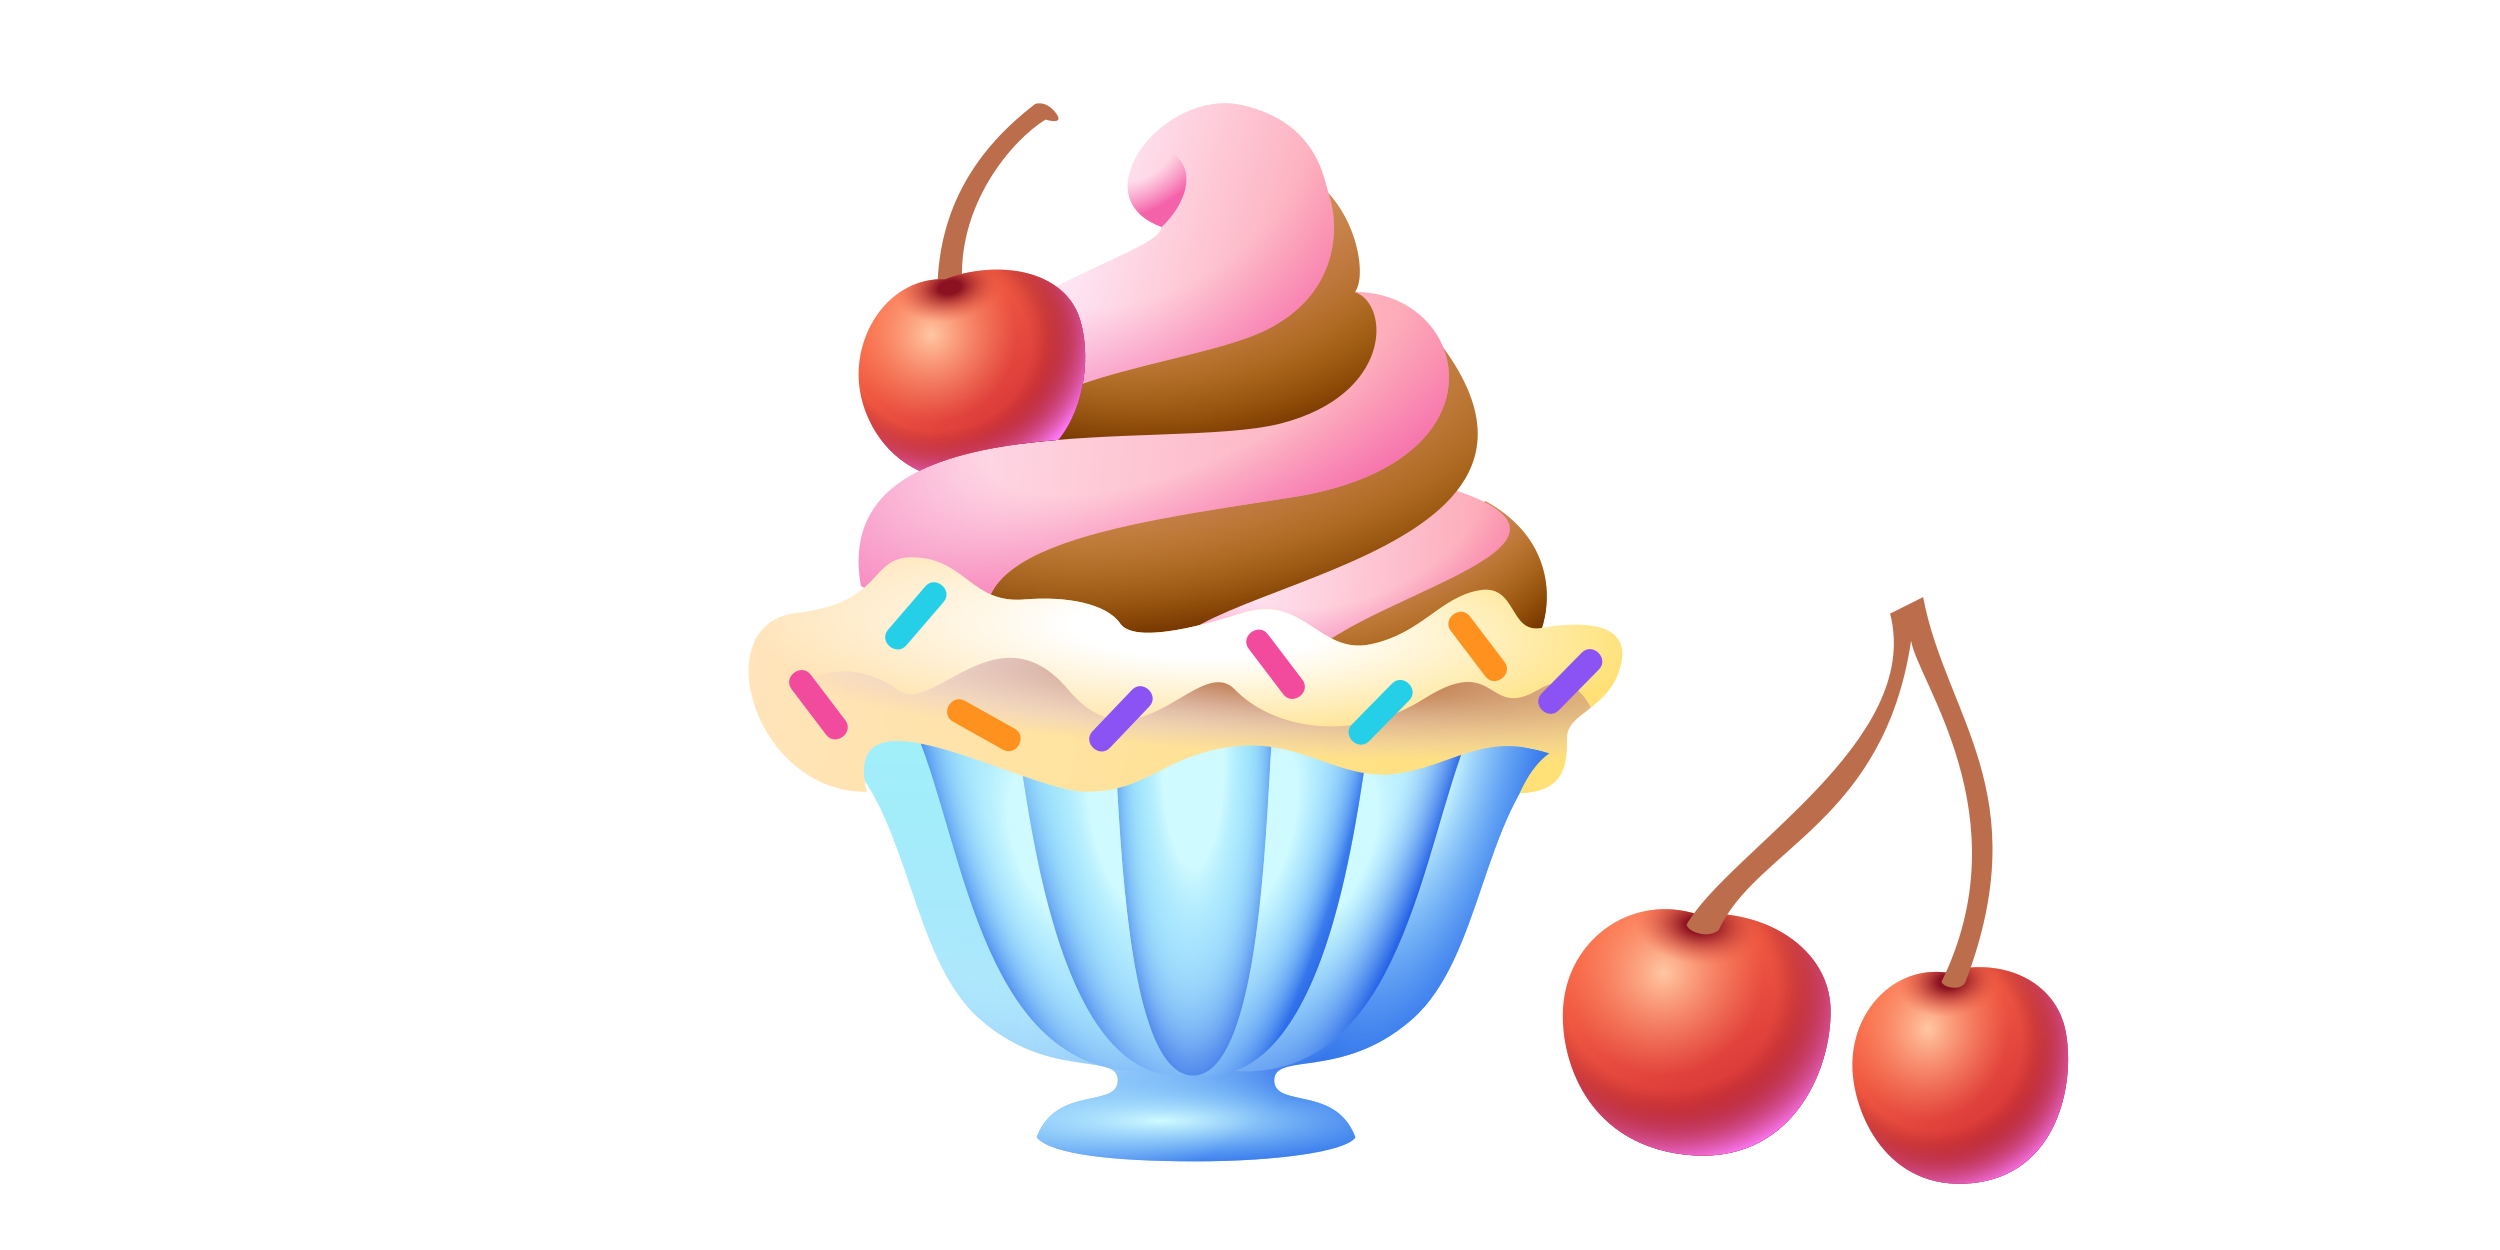
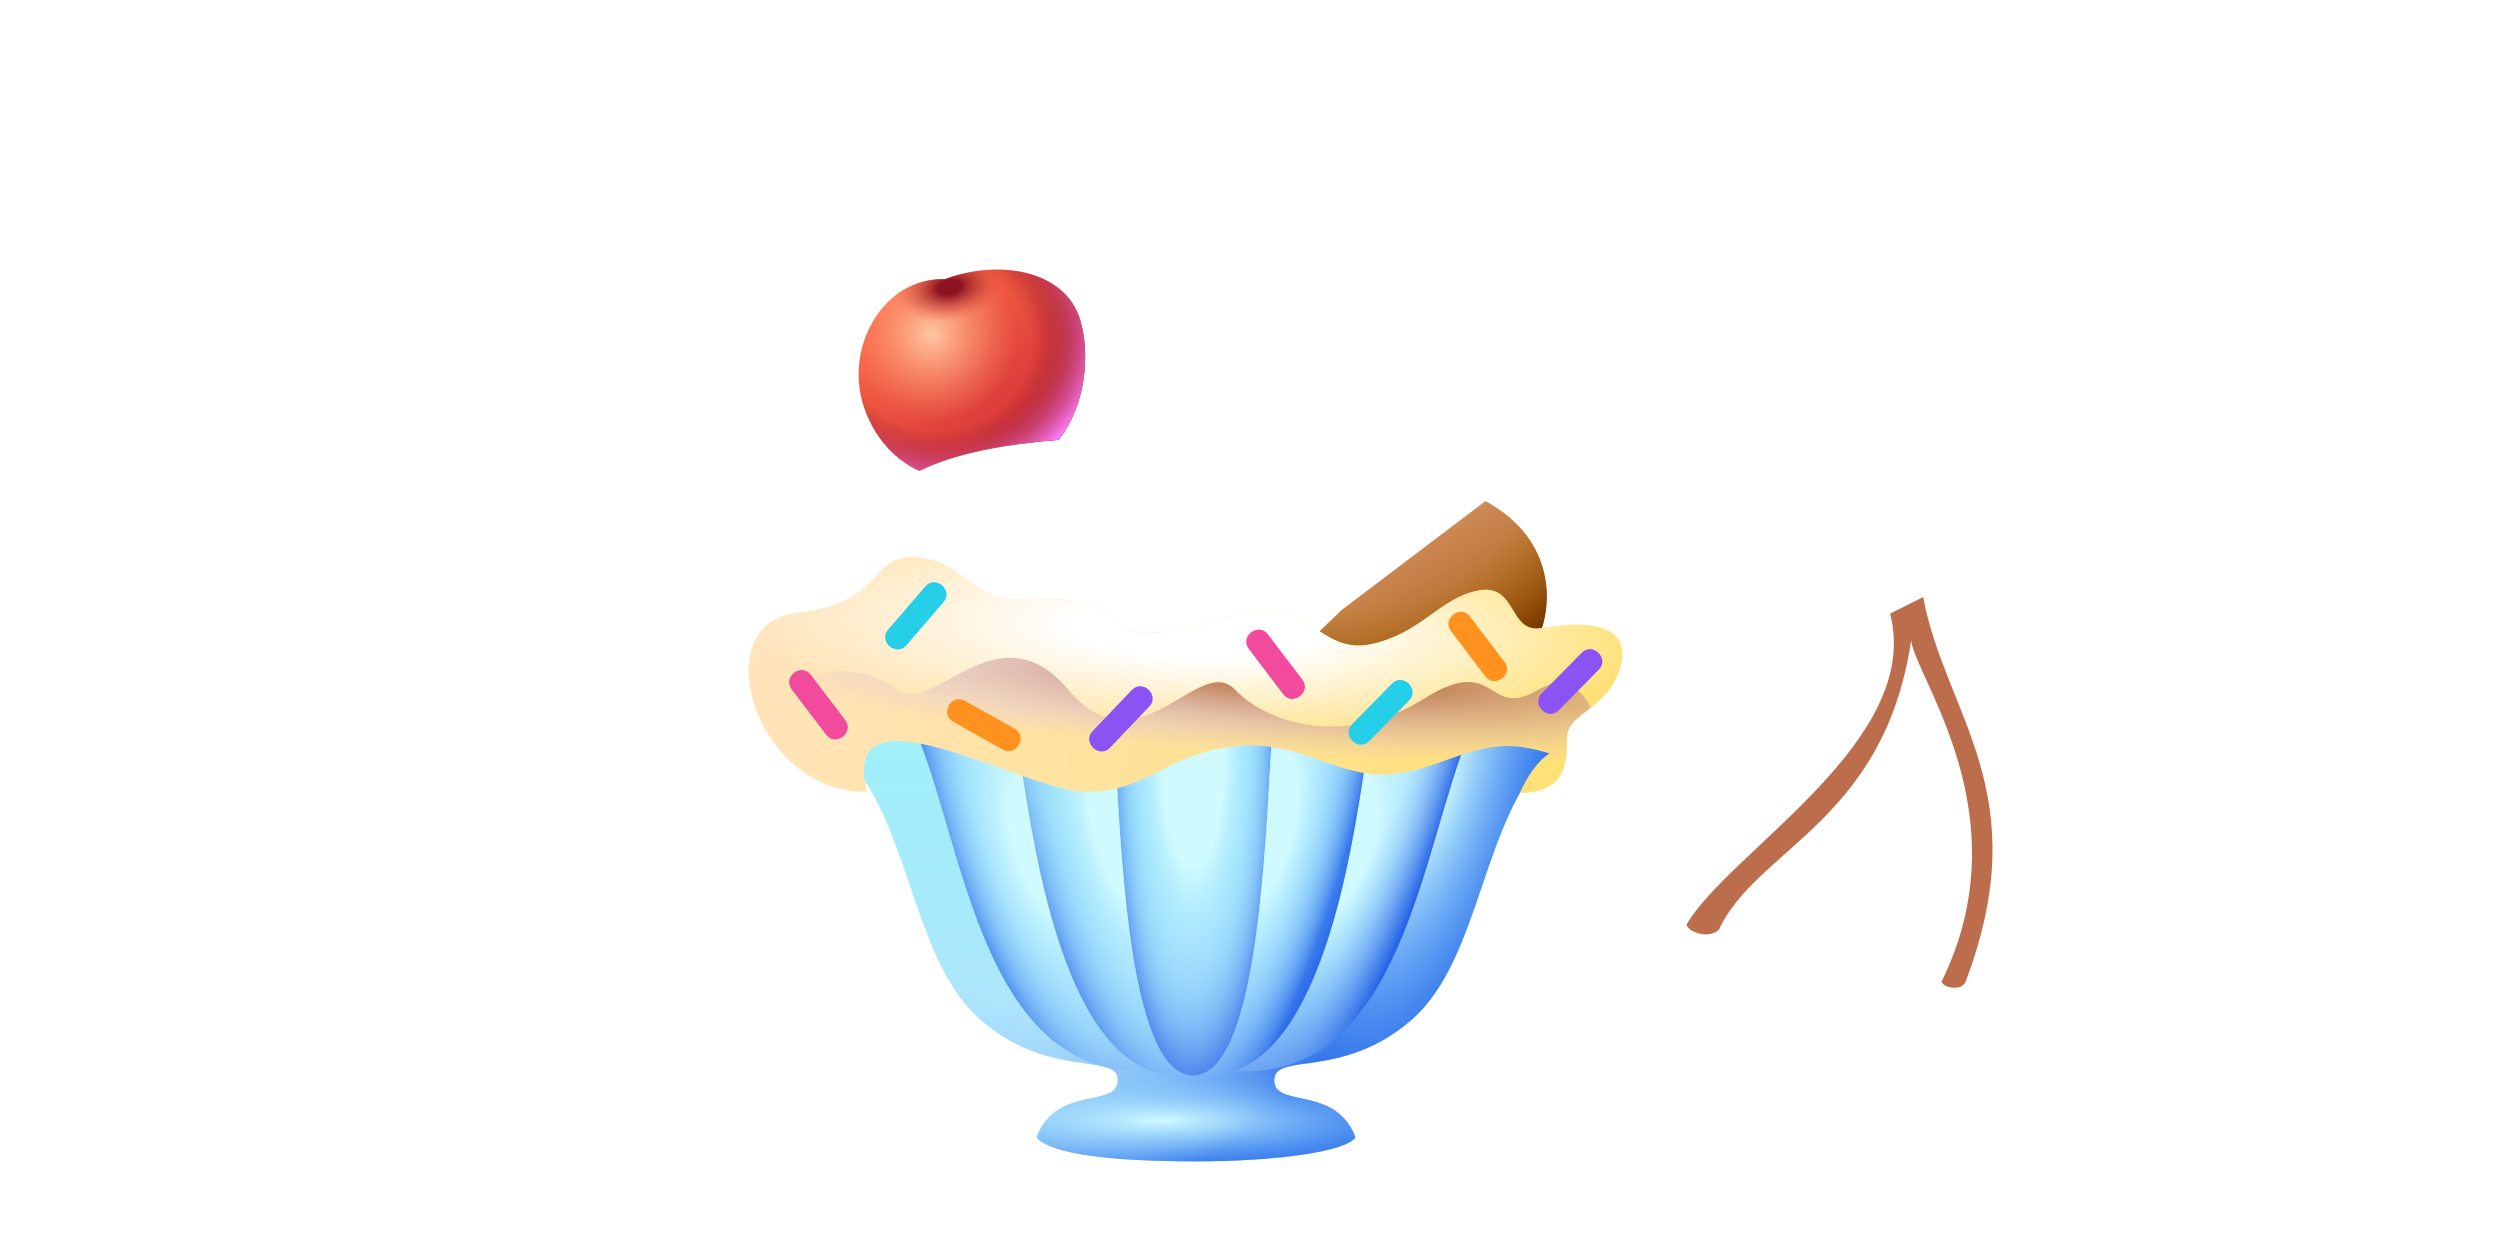
<svg xmlns="http://www.w3.org/2000/svg" viewBox="0 0 240 120" fill="none">
  <path d="M104.776 105.432C102.933 105.825 100.58 106.327 99.519 109.182C100.889 110.841 107.002 111.49 114.817 111.49C122.632 111.49 129.303 110.517 130.115 109.182C129.055 106.327 126.702 105.825 124.858 105.432C123.442 105.13 122.327 104.892 122.327 103.702C122.327 102.532 123.535 102.361 125.436 102.091C127.99 101.729 131.795 101.19 135.601 97.816C138.942 94.854 140.607 89.95 142.279 85.03C143.929 80.17 145.585 75.295 148.865 72.259C127.678 67.707 101.394 66.346 80.769 72.259C84.049 75.295 85.705 80.17 87.356 85.03C89.027 89.95 90.693 94.854 94.033 97.816C97.84 101.19 101.644 101.729 104.198 102.091C106.099 102.361 107.308 102.532 107.308 103.702C107.308 104.892 106.192 105.13 104.776 105.432Z" fill="url(#paint0_linear_7429_248)" />
  <path d="M104.776 105.432C102.933 105.825 100.58 106.327 99.519 109.182C100.889 110.841 107.002 111.49 114.817 111.49C122.632 111.49 129.303 110.517 130.115 109.182C129.055 106.327 126.702 105.825 124.858 105.432C123.442 105.13 122.327 104.892 122.327 103.702C122.327 102.532 123.535 102.361 125.436 102.091C127.99 101.729 131.795 101.19 135.601 97.816C138.942 94.854 140.607 89.95 142.279 85.03C143.929 80.17 145.585 75.295 148.865 72.259C127.678 67.707 101.394 66.346 80.769 72.259C84.049 75.295 85.705 80.17 87.356 85.03C89.027 89.95 90.693 94.854 94.033 97.816C97.84 101.19 101.644 101.729 104.198 102.091C106.099 102.361 107.308 102.532 107.308 103.702C107.308 104.892 106.192 105.13 104.776 105.432Z" fill="url(#paint1_radial_7429_248)" />
  <path d="M104.776 105.432C102.933 105.825 100.58 106.327 99.519 109.182C100.889 110.841 107.002 111.49 114.817 111.49C122.632 111.49 129.303 110.517 130.115 109.182C129.055 106.327 126.702 105.825 124.858 105.432C123.442 105.13 122.327 104.892 122.327 103.702C122.327 102.532 123.535 102.361 125.436 102.091C127.99 101.729 131.795 101.19 135.601 97.816C138.942 94.854 140.607 89.95 142.279 85.03C143.929 80.17 145.585 75.295 148.865 72.259C127.678 67.707 101.394 66.346 80.769 72.259C84.049 75.295 85.705 80.17 87.356 85.03C89.027 89.95 90.693 94.854 94.033 97.816C97.84 101.19 101.644 101.729 104.198 102.091C106.099 102.361 107.308 102.532 107.308 103.702C107.308 104.892 106.192 105.13 104.776 105.432Z" fill="url(#paint2_radial_7429_248)" />
  <path d="M104.776 105.432C102.933 105.825 100.58 106.327 99.519 109.182C100.889 110.841 107.002 111.49 114.817 111.49C122.632 111.49 129.303 110.517 130.115 109.182C129.055 106.327 126.702 105.825 124.858 105.432C123.442 105.13 122.327 104.892 122.327 103.702C122.327 102.532 123.535 102.361 125.436 102.091C127.99 101.729 131.795 101.19 135.601 97.816C138.942 94.854 140.607 89.95 142.279 85.03C143.929 80.17 145.585 75.295 148.865 72.259C127.678 67.707 101.394 66.346 80.769 72.259C84.049 75.295 85.705 80.17 87.356 85.03C89.027 89.95 90.693 94.854 94.033 97.816C97.84 101.19 101.644 101.729 104.198 102.091C106.099 102.361 107.308 102.532 107.308 103.702C107.308 104.892 106.192 105.13 104.776 105.432Z" fill="url(#paint3_radial_7429_248)" />
  <path d="M147.692 61.154C148.99 58.317 149.531 51.909 142.608 48.101L128.798 58.558L120 67.067L147.692 61.154Z" fill="url(#paint4_linear_7429_248)" />
  <path d="M147.692 61.154C148.99 58.317 149.531 51.909 142.608 48.101L128.798 58.558L120 67.067L147.692 61.154Z" fill="url(#paint5_radial_7429_248)" />
-   <path d="M139.579 47.019C127.644 59.423 113.077 53.942 111.923 64.904L124.327 66.346C122.163 58.558 158.221 53.221 139.579 47.019Z" fill="url(#paint6_linear_7429_248)" />
-   <path d="M139.579 47.019C127.644 59.423 113.077 53.942 111.923 64.904L124.327 66.346C122.163 58.558 158.221 53.221 139.579 47.019Z" fill="url(#paint7_radial_7429_248)" />
-   <path d="M112.212 63.894C109.759 55.817 158.077 54.375 136.118 30.433L131.25 42.404L107.019 49.615L89.567 56.394L105.144 66.635L112.212 63.894Z" fill="url(#paint8_linear_7429_248)" />
-   <path d="M112.212 63.894C109.759 55.817 158.077 54.375 136.118 30.433L131.25 42.404L107.019 49.615L89.567 56.394L105.144 66.635L112.212 63.894Z" fill="url(#paint9_radial_7429_248)" />
-   <path d="M124.76 16.442C127.644 32.885 101.683 30.505 95.337 42.909C100.769 42.909 119.452 42.837 124.76 42.26C130.067 41.683 132.837 35.962 133.558 33.173L132.873 29.207L130.096 27.981C131.346 26.346 130.096 19.038 124.76 16.442Z" fill="url(#paint10_linear_7429_248)" />
-   <path d="M124.76 16.442C127.644 32.885 101.683 30.505 95.337 42.909C100.769 42.909 119.452 42.837 124.76 42.26C130.067 41.683 132.837 35.962 133.558 33.173L132.873 29.207L130.096 27.981C131.346 26.346 130.096 19.038 124.76 16.442Z" fill="url(#paint11_radial_7429_248)" />
-   <path d="M119.279 10.096C111.779 8.365 103.558 18.894 111.49 21.779C111.49 24.952 86.683 28.991 89.423 45.289L98.365 43.702C94.111 36.418 114.288 35.192 121.442 31.731C128.596 28.269 128.557 21.731 127.644 18.894C127.115 17.596 126.779 11.827 119.279 10.096Z" fill="url(#paint12_linear_7429_248)" />
-   <path d="M119.279 10.096C111.779 8.365 103.558 18.894 111.49 21.779C111.49 24.952 86.683 28.991 89.423 45.289L98.365 43.702C94.111 36.418 114.288 35.192 121.442 31.731C128.596 28.269 128.557 21.731 127.644 18.894C127.115 17.596 126.779 11.827 119.279 10.096Z" fill="url(#paint13_radial_7429_248)" />
-   <path fill-rule="evenodd" clip-rule="evenodd" d="M111.488 21.831C113.88 19.554 114.761 16.571 112.861 14.913C111.797 13.985 110.233 14.816 108.706 15.772C107.705 18.145 108.249 20.6 111.49 21.779C111.49 21.796 111.49 21.813 111.488 21.831Z" fill="url(#paint14_radial_7429_248)" />
-   <path d="M122.885 40.673C112.067 43.413 79.471 38.077 82.644 56.25L96.635 64.183C88.413 52.644 107.192 50.394 124.038 47.74C145.096 44.423 141.13 28.017 130.024 28.017C133.486 29.171 133.702 37.933 122.885 40.673Z" fill="url(#paint15_linear_7429_248)" />
-   <path d="M122.885 40.673C112.067 43.413 79.471 38.077 82.644 56.25L96.635 64.183C88.413 52.644 107.192 50.394 124.038 47.74C145.096 44.423 141.13 28.017 130.024 28.017C133.486 29.171 133.702 37.933 122.885 40.673Z" fill="url(#paint16_radial_7429_248)" />
-   <path d="M175.736 96.902C175.848 102.764 171.956 111.948 161.84 110.858C151.724 109.769 149.41 100.596 150.16 95.764C151.095 89.733 156.938 85.887 162.883 87.761C169.42 87.213 175.624 91.04 175.736 96.902Z" fill="url(#paint17_linear_7429_248)" />
-   <path d="M175.736 96.902C175.848 102.764 171.956 111.948 161.84 110.858C151.724 109.769 149.41 100.596 150.16 95.764C151.095 89.733 156.938 85.887 162.883 87.761C169.42 87.213 175.624 91.04 175.736 96.902Z" fill="url(#paint18_radial_7429_248)" />
-   <path d="M175.736 96.902C175.848 102.764 171.956 111.948 161.84 110.858C151.724 109.769 149.41 100.596 150.16 95.764C151.095 89.733 156.938 85.887 162.883 87.761C169.42 87.213 175.624 91.04 175.736 96.902Z" fill="url(#paint19_radial_7429_248)" />
-   <path d="M175.736 96.902C175.848 102.764 171.956 111.948 161.84 110.858C151.724 109.769 149.41 100.596 150.16 95.764C151.095 89.733 156.938 85.887 162.883 87.761C169.42 87.213 175.624 91.04 175.736 96.902Z" fill="url(#paint20_radial_7429_248)" />
-   <path d="M175.736 96.902C175.848 102.764 171.956 111.948 161.84 110.858C151.724 109.769 149.41 100.596 150.16 95.764C151.095 89.733 156.938 85.887 162.883 87.761C169.42 87.213 175.624 91.04 175.736 96.902Z" fill="url(#paint21_radial_7429_248)" />
-   <path d="M198.314 99.08C199.247 104.149 197.479 112.79 189.284 113.584C181.09 114.378 177.93 106.814 177.829 102.491C177.703 97.095 181.791 92.752 186.785 93.356C191.899 91.756 197.38 94.012 198.314 99.08Z" fill="url(#paint22_linear_7429_248)" />
-   <path d="M198.314 99.08C199.247 104.149 197.479 112.79 189.284 113.584C181.09 114.378 177.93 106.814 177.829 102.491C177.703 97.095 181.791 92.752 186.785 93.356C191.899 91.756 197.38 94.012 198.314 99.08Z" fill="url(#paint23_radial_7429_248)" />
-   <path d="M198.314 99.08C199.247 104.149 197.479 112.79 189.284 113.584C181.09 114.378 177.93 106.814 177.829 102.491C177.703 97.095 181.791 92.752 186.785 93.356C191.899 91.756 197.38 94.012 198.314 99.08Z" fill="url(#paint24_radial_7429_248)" />
-   <path d="M198.314 99.08C199.247 104.149 197.479 112.79 189.284 113.584C181.09 114.378 177.93 106.814 177.829 102.491C177.703 97.095 181.791 92.752 186.785 93.356C191.899 91.756 197.38 94.012 198.314 99.08Z" fill="url(#paint25_radial_7429_248)" />
-   <path d="M198.314 99.08C199.247 104.149 197.479 112.79 189.284 113.584C181.09 114.378 177.93 106.814 177.829 102.491C177.703 97.095 181.791 92.752 186.785 93.356C191.899 91.756 197.38 94.012 198.314 99.08Z" fill="url(#paint26_radial_7429_248)" />
-   <path d="M99.364 9.985C93.739 14.312 90.133 19.917 89.989 27.706C89.989 27.706 90.493 28.139 91.143 28.139C91.792 28.139 92.405 27.706 92.405 27.706C91.712 19.744 97.2 13.403 100.373 11.48C100.373 11.48 102.32 12.091 101.347 10.829C100.373 9.567 99.364 9.985 99.364 9.985Z" fill="#BC6D4B" />
+   <path d="M139.579 47.019C12 28.139C91.792 28.139 92.405 27.706 92.405 27.706C91.712 19.744 97.2 13.403 100.373 11.48C100.373 11.48 102.32 12.091 101.347 10.829C100.373 9.567 99.364 9.985 99.364 9.985Z" fill="#BC6D4B" />
  <path d="M181.449 58.906C184.622 71.165 166.016 81.694 161.906 88.762C161.906 88.762 161.978 89.339 163.168 89.627C164.358 89.915 165.007 89.266 165.007 89.266C168.63 81.428 180.872 78.882 183.468 61.502C183.997 65.269 194.177 78.377 186.389 94.242C186.389 94.242 186.533 94.747 187.507 94.819C188.48 94.891 188.697 94.242 188.697 94.242C195.584 76.069 186.76 68.726 184.622 57.319L181.449 58.906Z" fill="#BC6D4B" />
  <path d="M106.785 68.568H122.281C121.573 75.288 121.514 103.255 114.533 103.255C107.551 103.255 107.508 75.429 106.785 68.568Z" fill="url(#paint27_radial_7429_248)" />
  <path d="M106.785 68.568H122.281C121.573 75.288 121.514 103.255 114.533 103.255C107.551 103.255 107.508 75.429 106.785 68.568Z" fill="url(#paint28_radial_7429_248)" />
  <path d="M97.482 69.819C98.671 77.035 100.939 99.438 110.583 102.824C94.4 103.788 92.612 81.399 87.981 70.347L97.482 69.819Z" fill="url(#paint29_radial_7429_248)" />
  <path d="M97.482 69.819C98.671 77.035 100.939 99.438 110.583 102.824C94.4 103.788 92.612 81.399 87.981 70.347L97.482 69.819Z" fill="url(#paint30_radial_7429_248)" />
  <path d="M131.578 69.819C130.389 77.035 128.121 99.438 118.477 102.824C134.66 103.788 136.448 81.399 141.079 70.347L131.578 69.819Z" fill="url(#paint31_radial_7429_248)" />
  <path d="M131.578 69.819C130.389 77.035 128.121 99.438 118.477 102.824C134.66 103.788 136.448 81.399 141.079 70.347L131.578 69.819Z" fill="url(#paint32_radial_7429_248)" />
  <path fill-rule="evenodd" clip-rule="evenodd" d="M97.891 72.497C97.638 70.788 97.436 69.422 97.252 68.568L115.961 67.5V68.568H106.785C106.915 69.8 107.023 71.71 107.153 74.013C107.73 84.219 108.743 102.158 114.038 103.206C102.619 104.421 99.38 82.548 97.891 72.497Z" fill="url(#paint33_radial_7429_248)" />
  <path fill-rule="evenodd" clip-rule="evenodd" d="M97.891 72.497C97.638 70.788 97.436 69.422 97.252 68.568L115.961 67.5V68.568H106.785C106.915 69.8 107.023 71.71 107.153 74.013C107.73 84.219 108.743 102.158 114.038 103.206C102.619 104.421 99.38 82.548 97.891 72.497Z" fill="url(#paint34_radial_7429_248)" />
  <path fill-rule="evenodd" clip-rule="evenodd" d="M131.169 72.497C131.422 70.788 131.624 69.422 131.808 68.568L113.099 67.5V68.568H122.275C122.145 69.8 122.037 71.71 121.907 74.013C121.33 84.219 120.316 102.158 115.021 103.206C126.441 104.421 129.68 82.548 131.169 72.497Z" fill="url(#paint35_radial_7429_248)" />
  <path fill-rule="evenodd" clip-rule="evenodd" d="M131.169 72.497C131.422 70.788 131.624 69.422 131.808 68.568L113.099 67.5V68.568H122.275C122.145 69.8 122.037 71.71 121.907 74.013C121.33 84.219 120.316 102.158 115.021 103.206C126.441 104.421 129.68 82.548 131.169 72.497Z" fill="url(#paint36_radial_7429_248)" />
  <path d="M76.442 58.846C67.644 59.856 72.404 76.154 83.221 76.01C80.481 65.048 98.365 76.01 104.279 76.01C110.192 76.01 111.635 72.548 118.269 71.683C124.904 70.817 128.51 75 133.99 74.279C139.471 73.558 142.392 70.168 148.738 72.332C147.584 73.101 146.611 74.531 145.889 76.154C150.361 76.01 150.433 73.269 150.433 70.817C150.433 68.365 154.615 68.077 155.625 63.75C156.635 59.423 151.154 59.712 147.981 60.288C144.808 60.865 145.673 55.962 141.923 56.683C138.173 57.404 136.442 60.851 131.538 61.861C126.635 62.87 125.192 56.971 119.279 58.846C114.548 60.346 108.822 61.716 107.524 59.841C106.226 57.966 102.404 57.202 98.365 57.548C93.317 57.981 92.74 53.798 87.981 53.51C83.221 53.221 85.241 57.837 76.442 58.846Z" fill="url(#paint37_linear_7429_248)" />
  <path d="M76.442 58.846C67.644 59.856 72.404 76.154 83.221 76.01C80.481 65.048 98.365 76.01 104.279 76.01C110.192 76.01 111.635 72.548 118.269 71.683C124.904 70.817 128.51 75 133.99 74.279C139.471 73.558 142.392 70.168 148.738 72.332C147.584 73.101 146.611 74.531 145.889 76.154C150.361 76.01 150.433 73.269 150.433 70.817C150.433 68.365 154.615 68.077 155.625 63.75C156.635 59.423 151.154 59.712 147.981 60.288C144.808 60.865 145.673 55.962 141.923 56.683C138.173 57.404 136.442 60.851 131.538 61.861C126.635 62.87 125.192 56.971 119.279 58.846C114.548 60.346 108.822 61.716 107.524 59.841C106.226 57.966 102.404 57.202 98.365 57.548C93.317 57.981 92.74 53.798 87.981 53.51C83.221 53.221 85.241 57.837 76.442 58.846Z" fill="url(#paint38_radial_7429_248)" />
  <path fill-rule="evenodd" clip-rule="evenodd" d="M152.722 67.93C151.74 66.038 150.127 64.741 147.692 66.202C145.397 67.579 144.384 66.958 143.297 66.292C141.994 65.493 140.584 64.629 136.731 67.067C129.663 71.538 122.019 69.808 118.558 66.202C117.152 64.738 115.365 65.795 113.285 67.026C110.243 68.826 106.574 70.999 102.548 66.202C98.368 61.222 94.353 63.425 91.11 65.204C89.094 66.31 87.377 67.253 86.105 66.202C83.041 63.671 74.563 62.493 75.219 72.444C77.179 74.564 79.917 76.054 83.221 76.01C81.344 68.499 89.149 71.281 96.152 73.777C99.369 74.923 102.417 76.01 104.279 76.01C107.371 76.01 109.24 75.063 111.269 74.037C113.12 73.1 115.104 72.096 118.269 71.683C121.743 71.23 124.386 72.16 126.903 73.046C129.194 73.853 131.379 74.622 133.99 74.279C135.886 74.029 137.475 73.461 139.006 72.913C141.901 71.877 144.587 70.916 148.738 72.332C147.584 73.101 146.611 74.531 145.889 76.154C150.361 76.01 150.433 73.269 150.433 70.817C150.433 69.704 151.295 69.037 152.331 68.235C152.459 68.136 152.59 68.034 152.722 67.93Z" fill="url(#paint39_radial_7429_248)" />
  <path fill-rule="evenodd" clip-rule="evenodd" d="M92.624 67.273L97.406 69.951C98.704 70.679 97.576 72.692 96.278 71.965L91.497 69.287C90.198 68.56 91.326 66.546 92.624 67.273Z" fill="#FF921F" />
  <path fill-rule="evenodd" clip-rule="evenodd" d="M85.259 60.448L88.831 56.292C89.801 55.164 91.551 56.668 90.581 57.797L87.009 61.953C86.039 63.081 84.289 61.577 85.259 60.448Z" fill="#26CFE8" />
  <path fill-rule="evenodd" clip-rule="evenodd" d="M77.833 64.775L81.147 69.139C82.047 70.324 80.209 71.72 79.309 70.535L75.995 66.17C75.095 64.985 76.933 63.59 77.833 64.775Z" fill="#F24A9D" />
  <path fill-rule="evenodd" clip-rule="evenodd" d="M121.715 60.889L125.029 65.253C125.929 66.438 124.091 67.834 123.191 66.649L119.877 62.285C118.977 61.099 120.815 59.704 121.715 60.889Z" fill="#F24A9D" />
  <path fill-rule="evenodd" clip-rule="evenodd" d="M141.117 59.177L144.432 63.541C145.332 64.726 143.494 66.122 142.594 64.937L139.28 60.572C138.38 59.387 140.217 57.992 141.117 59.177Z" fill="#FF921F" />
  <path fill-rule="evenodd" clip-rule="evenodd" d="M104.885 70.194L108.668 66.229C109.695 65.153 111.365 66.746 110.338 67.822L106.554 71.787C105.527 72.864 103.858 71.271 104.885 70.194Z" fill="#8B52F4" />
  <path fill-rule="evenodd" clip-rule="evenodd" d="M153.491 64.277L149.648 68.184C148.604 69.245 146.959 67.627 148.003 66.566L151.846 62.659C152.89 61.598 154.535 63.217 153.491 64.277Z" fill="#8B52F4" />
  <path fill-rule="evenodd" clip-rule="evenodd" d="M135.283 67.239L131.44 71.146C130.396 72.207 128.751 70.588 129.795 69.528L133.638 65.621C134.682 64.56 136.327 66.178 135.283 67.239Z" fill="#26CFE8" />
  <path fill-rule="evenodd" clip-rule="evenodd" d="M101.612 42.223C104.341 38.781 104.638 33.824 103.691 30.697C102.248 25.937 95.919 24.848 90.709 26.802C85.424 26.642 81.873 31.995 82.499 37.134C82.835 39.889 84.589 43.526 88.262 45.2C91.812 43.444 96.615 42.645 101.612 42.223Z" fill="url(#paint40_linear_7429_248)" />
  <path fill-rule="evenodd" clip-rule="evenodd" d="M101.612 42.223C104.341 38.781 104.638 33.824 103.691 30.697C102.248 25.937 95.919 24.848 90.709 26.802C85.424 26.642 81.873 31.995 82.499 37.134C82.835 39.889 84.589 43.526 88.262 45.2C91.812 43.444 96.615 42.645 101.612 42.223Z" fill="url(#paint41_radial_7429_248)" />
  <path fill-rule="evenodd" clip-rule="evenodd" d="M101.612 42.223C104.341 38.781 104.638 33.824 103.691 30.697C102.248 25.937 95.919 24.848 90.709 26.802C85.424 26.642 81.873 31.995 82.499 37.134C82.835 39.889 84.589 43.526 88.262 45.2C91.812 43.444 96.615 42.645 101.612 42.223Z" fill="url(#paint42_radial_7429_248)" />
  <path fill-rule="evenodd" clip-rule="evenodd" d="M101.612 42.223C104.341 38.781 104.638 33.824 103.691 30.697C102.248 25.937 95.919 24.848 90.709 26.802C85.424 26.642 81.873 31.995 82.499 37.134C82.835 39.889 84.589 43.526 88.262 45.2C91.812 43.444 96.615 42.645 101.612 42.223Z" fill="url(#paint43_radial_7429_248)" />
  <path fill-rule="evenodd" clip-rule="evenodd" d="M101.612 42.223C104.341 38.781 104.638 33.824 103.691 30.697C102.248 25.937 95.919 24.848 90.709 26.802C85.424 26.642 81.873 31.995 82.499 37.134C82.835 39.889 84.589 43.526 88.262 45.2C91.812 43.444 96.615 42.645 101.612 42.223Z" fill="url(#paint44_radial_7429_248)" />
  <defs>
    <linearGradient id="paint0_linear_7429_248" x1="131.702" y1="69.484" x2="131.702" y2="111.49" gradientUnits="userSpaceOnUse">
      <stop stop-color="#9FF0F9" />
      <stop offset="1" stop-color="#B3E0FF" />
    </linearGradient>
    <radialGradient id="paint1_radial_7429_248" cx="0" cy="0" r="1" gradientUnits="userSpaceOnUse" gradientTransform="translate(100.385 67.4998) rotate(100.35) scale(48.9699 39.9537)">
      <stop offset="0.498" stop-color="#CFFAFF" stop-opacity="0" />
      <stop offset="1" stop-color="#2764E7" />
    </radialGradient>
    <radialGradient id="paint2_radial_7429_248" cx="0" cy="0" r="1" gradientUnits="userSpaceOnUse" gradientTransform="translate(136.875 74.4229) rotate(105.55) scale(34.4334 12.9551)">
      <stop offset="0.158" stop-color="#CFFAFF" />
      <stop offset="1" stop-color="#66C0FF" stop-opacity="0" />
    </radialGradient>
    <radialGradient id="paint3_radial_7429_248" cx="0" cy="0" r="1" gradientUnits="userSpaceOnUse" gradientTransform="translate(111.49 107.596) scale(30.1442 5.41857)">
      <stop stop-color="#CFFAFF" />
      <stop offset="1" stop-color="#66C0FF" stop-opacity="0" />
    </radialGradient>
    <linearGradient id="paint4_linear_7429_248" x1="132.26" y1="34.962" x2="150.005" y2="66.477" gradientUnits="userSpaceOnUse">
      <stop stop-color="#FFC49E" />
      <stop offset="1" stop-color="#954700" />
    </linearGradient>
    <radialGradient id="paint5_radial_7429_248" cx="0" cy="0" r="1" gradientUnits="userSpaceOnUse" gradientTransform="translate(136.01 50.0481) rotate(148.979) scale(24.9085 14.9702)">
      <stop offset="0.433" stop-color="#B57608" stop-opacity="0" />
      <stop offset="1" stop-color="#783800" />
    </radialGradient>
    <linearGradient id="paint6_linear_7429_248" x1="120" y1="47.019" x2="146.85" y2="49.018" gradientUnits="userSpaceOnUse">
      <stop stop-color="#FEE4F2" />
      <stop offset="1" stop-color="#FDA0AD" />
    </linearGradient>
    <radialGradient id="paint7_radial_7429_248" cx="0" cy="0" r="1" gradientUnits="userSpaceOnUse" gradientTransform="translate(130.539 51.1621) rotate(157.488) scale(28.3845 13.9563)">
      <stop offset="0.433" stop-color="#F462AA" stop-opacity="0" />
      <stop offset="1" stop-color="#F462AA" />
    </radialGradient>
    <linearGradient id="paint8_linear_7429_248" x1="105.721" y1="10.442" x2="137.019" y2="69.952" gradientUnits="userSpaceOnUse">
      <stop stop-color="#FFC49E" />
      <stop offset="1" stop-color="#954700" />
    </linearGradient>
    <radialGradient id="paint9_radial_7429_248" cx="0" cy="0" r="1" gradientUnits="userSpaceOnUse" gradientTransform="translate(119.435 41.2835) rotate(166.263) scale(41.5392 17.6201)">
      <stop offset="0.433" stop-color="#B57608" stop-opacity="0" />
      <stop offset="1" stop-color="#783800" />
    </radialGradient>
    <linearGradient id="paint10_linear_7429_248" x1="108.894" y1="5.106" x2="130.893" y2="45.197" gradientUnits="userSpaceOnUse">
      <stop stop-color="#FFC49E" />
      <stop offset="1" stop-color="#954700" />
    </linearGradient>
    <radialGradient id="paint11_radial_7429_248" cx="0" cy="0" r="1" gradientUnits="userSpaceOnUse" gradientTransform="translate(117.115 24.375) rotate(166.228) scale(30.294 17.7948)">
      <stop offset="0.433" stop-color="#B57608" stop-opacity="0" />
      <stop offset="1" stop-color="#783800" />
    </radialGradient>
    <linearGradient id="paint12_linear_7429_248" x1="106.587" y1="15.058" x2="130.392" y2="22.051" gradientUnits="userSpaceOnUse">
      <stop stop-color="#FEE4F2" />
      <stop offset="1" stop-color="#FDA0AD" />
    </linearGradient>
    <radialGradient id="paint13_radial_7429_248" cx="0" cy="0" r="1" gradientUnits="userSpaceOnUse" gradientTransform="translate(111.114 17.4898) rotate(147.181) scale(36.7108 22.8866)">
      <stop offset="0.433" stop-color="#F67AB8" stop-opacity="0" />
      <stop offset="1" stop-color="#F462AA" />
    </radialGradient>
    <radialGradient id="paint14_radial_7429_248" cx="0" cy="0" r="1" gradientUnits="userSpaceOnUse" gradientTransform="translate(109.61 14.5652) rotate(144.412) scale(8.32463 5.39243)">
      <stop offset="0.433" stop-color="#F67AB8" stop-opacity="0" />
      <stop offset="1" stop-color="#F462AA" />
    </radialGradient>
    <linearGradient id="paint15_linear_7429_248" x1="82.428" y1="27.837" x2="145.717" y2="33.942" gradientUnits="userSpaceOnUse">
      <stop stop-color="#FEE4F2" />
      <stop offset="1" stop-color="#FDA0AD" />
    </linearGradient>
    <radialGradient id="paint16_radial_7429_248" cx="0" cy="0" r="1" gradientUnits="userSpaceOnUse" gradientTransform="translate(114.375 35.7693) rotate(155.681) scale(49.3819 19.6454)">
      <stop offset="0.433" stop-color="#F462AA" stop-opacity="0" />
      <stop offset="1" stop-color="#F462AA" />
    </radialGradient>
    <linearGradient id="paint17_linear_7429_248" x1="157.289" y1="85.053" x2="169.948" y2="113.43" gradientUnits="userSpaceOnUse">
      <stop stop-color="#FF6F47" />
      <stop offset="1" stop-color="#CA2134" />
    </linearGradient>
    <radialGradient id="paint18_radial_7429_248" cx="0" cy="0" r="1" gradientUnits="userSpaceOnUse" gradientTransform="translate(160.268 95.15) rotate(93.313) scale(17.2383 18.7335)">
      <stop offset="0.545" stop-color="#8B1321" stop-opacity="0" />
      <stop offset="1" stop-color="#8B1321" />
    </radialGradient>
    <radialGradient id="paint19_radial_7429_248" cx="0" cy="0" r="1" gradientUnits="userSpaceOnUse" gradientTransform="translate(159.702 93.4001) rotate(103.79) scale(9.86747 9.61767)">
      <stop stop-color="#FFC7A3" />
      <stop offset="1" stop-color="#FF9C70" stop-opacity="0" />
    </radialGradient>
    <radialGradient id="paint20_radial_7429_248" cx="0" cy="0" r="1" gradientUnits="userSpaceOnUse" gradientTransform="translate(163.162 88.8116) rotate(4.99534) scale(10.8173 6.58835)">
      <stop offset="0.12" stop-color="#8B1321" />
      <stop offset="0.578" stop-color="#EB5943" stop-opacity="0" />
    </radialGradient>
    <radialGradient id="paint21_radial_7429_248" cx="0" cy="0" r="1" gradientUnits="userSpaceOnUse" gradientTransform="translate(160.268 95.15) rotate(92.7473) scale(17.516 19.0354)">
      <stop offset="0.575" stop-color="#B7272F" stop-opacity="0" />
      <stop offset="0.95" stop-color="#FF7AFA" />
    </radialGradient>
    <linearGradient id="paint22_linear_7429_248" x1="181.949" y1="91.968" x2="198.017" y2="112.951" gradientUnits="userSpaceOnUse">
      <stop stop-color="#FF6F47" />
      <stop offset="1" stop-color="#CA2134" />
    </linearGradient>
    <radialGradient id="paint23_radial_7429_248" cx="0" cy="0" r="1" gradientUnits="userSpaceOnUse" gradientTransform="translate(185.772 100.219) rotate(83.6235) scale(15.2029 15.1752)">
      <stop offset="0.545" stop-color="#8B1321" stop-opacity="0" />
      <stop offset="1" stop-color="#8B1321" />
    </radialGradient>
    <radialGradient id="paint24_radial_7429_248" cx="0" cy="0" r="1" gradientUnits="userSpaceOnUse" gradientTransform="translate(185.07 98.7978) rotate(93.2012) scale(8.73603 7.76083)">
      <stop stop-color="#FFC7A3" />
      <stop offset="1" stop-color="#FF9C70" stop-opacity="0" />
    </radialGradient>
    <radialGradient id="paint25_radial_7429_248" cx="0" cy="0" r="1" gradientUnits="userSpaceOnUse" gradientTransform="translate(187.157 94.2201) rotate(-6.7897) scale(8.75903 5.81279)">
      <stop offset="0.12" stop-color="#8B1321" />
      <stop offset="0.578" stop-color="#EB5943" stop-opacity="0" />
    </radialGradient>
    <radialGradient id="paint26_radial_7429_248" cx="0" cy="0" r="1" gradientUnits="userSpaceOnUse" gradientTransform="translate(185.772 100.219) rotate(83.1037) scale(15.4422 15.4253)">
      <stop offset="0.575" stop-color="#B7272F" stop-opacity="0" />
      <stop offset="0.95" stop-color="#FF7AFA" />
    </radialGradient>
    <radialGradient id="paint27_radial_7429_248" cx="0" cy="0" r="1" gradientUnits="userSpaceOnUse" gradientTransform="translate(114.533 71.3434) rotate(90) scale(35.3018 8.49278)">
      <stop offset="0.498" stop-color="#CFFAFF" stop-opacity="0" />
      <stop offset="1" stop-color="#2764E7" />
    </radialGradient>
    <radialGradient id="paint28_radial_7429_248" cx="0" cy="0" r="1" gradientUnits="userSpaceOnUse" gradientTransform="translate(114.533 72.7668) rotate(90) scale(34.163 9.72506)">
      <stop offset="0.308" stop-color="#CFFAFF" />
      <stop offset="0.842" stop-color="#66C0FF" stop-opacity="0" />
    </radialGradient>
    <radialGradient id="paint29_radial_7429_248" cx="0" cy="0" r="1" gradientUnits="userSpaceOnUse" gradientTransform="translate(101.827 75.8987) rotate(71.7334) scale(39.5735 12.4802)">
      <stop offset="0.498" stop-color="#CFFAFF" stop-opacity="0" />
      <stop offset="1" stop-color="#2764E7" />
    </radialGradient>
    <radialGradient id="paint30_radial_7429_248" cx="0" cy="0" r="1" gradientUnits="userSpaceOnUse" gradientTransform="translate(100.385 81.0232) rotate(72.0989) scale(44.5772 19.1369)">
      <stop offset="0.158" stop-color="#CFFAFF" />
      <stop offset="0.587" stop-color="#66C0FF" stop-opacity="0" />
    </radialGradient>
    <radialGradient id="paint31_radial_7429_248" cx="0" cy="0" r="1" gradientUnits="userSpaceOnUse" gradientTransform="translate(128.675 81.0232) rotate(107.901) scale(44.5772 19.1369)">
      <stop offset="0.158" stop-color="#CFFAFF" />
      <stop offset="0.587" stop-color="#66C0FF" stop-opacity="0" />
    </radialGradient>
    <radialGradient id="paint32_radial_7429_248" cx="0" cy="0" r="1" gradientUnits="userSpaceOnUse" gradientTransform="translate(127.233 75.8987) rotate(108.267) scale(39.5735 11.6443)">
      <stop offset="0.498" stop-color="#CFFAFF" stop-opacity="0" />
      <stop offset="1" stop-color="#2764E7" />
    </radialGradient>
    <radialGradient id="paint33_radial_7429_248" cx="0" cy="0" r="1" gradientUnits="userSpaceOnUse" gradientTransform="translate(108.713 74.0802) rotate(75.8322) scale(41.9484 12.9921)">
      <stop offset="0.498" stop-color="#CFFAFF" stop-opacity="0" />
      <stop offset="1" stop-color="#2764E7" />
    </radialGradient>
    <radialGradient id="paint34_radial_7429_248" cx="0" cy="0" r="1" gradientUnits="userSpaceOnUse" gradientTransform="translate(107.519 79.6264) rotate(76.1234) scale(47.2908 16.1607)">
      <stop offset="0.158" stop-color="#CFFAFF" />
      <stop offset="0.587" stop-color="#66C0FF" stop-opacity="0" />
    </radialGradient>
    <radialGradient id="paint35_radial_7429_248" cx="0" cy="0" r="1" gradientUnits="userSpaceOnUse" gradientTransform="translate(120.346 74.0802) rotate(104.168) scale(41.9484 10.5479)">
      <stop offset="0.498" stop-color="#CFFAFF" stop-opacity="0" />
      <stop offset="1" stop-color="#2764E7" />
    </radialGradient>
    <radialGradient id="paint36_radial_7429_248" cx="0" cy="0" r="1" gradientUnits="userSpaceOnUse" gradientTransform="translate(121.54 79.6264) rotate(103.877) scale(47.2908 16.1607)">
      <stop offset="0.158" stop-color="#CFFAFF" />
      <stop offset="0.587" stop-color="#66C0FF" stop-opacity="0" />
    </radialGradient>
    <linearGradient id="paint37_linear_7429_248" x1="71.862" y1="53.497" x2="162.115" y2="74.423" gradientUnits="userSpaceOnUse">
      <stop stop-color="#FFE4BE" />
      <stop offset="1" stop-color="#FFE06B" />
    </linearGradient>
    <radialGradient id="paint38_radial_7429_248" cx="0" cy="0" r="1" gradientUnits="userSpaceOnUse" gradientTransform="translate(114.663 60.3463) rotate(1.89652) scale(43.5816 10.5972)">
      <stop offset="0.269" stop-color="white" />
      <stop offset="1" stop-color="white" stop-opacity="0" />
    </radialGradient>
    <radialGradient id="paint39_radial_7429_248" cx="0" cy="0" r="1" gradientUnits="userSpaceOnUse" gradientTransform="translate(125.913 65.048) rotate(2.86995) scale(54.7321 7.66758)">
      <stop stop-color="#AE5606" />
      <stop offset="1" stop-color="#CEB0FF" stop-opacity="0" />
    </radialGradient>
    <linearGradient id="paint40_linear_7429_248" x1="85.517" y1="25.881" x2="102.393" y2="46.129" gradientUnits="userSpaceOnUse">
      <stop stop-color="#FF6F47" />
      <stop offset="1" stop-color="#CA2134" />
    </linearGradient>
    <radialGradient id="paint41_radial_7429_248" cx="0" cy="0" r="1" gradientUnits="userSpaceOnUse" gradientTransform="translate(90.2772 33.437) rotate(77.5476) scale(14.6228 15.8912)">
      <stop offset="0.545" stop-color="#8B1321" stop-opacity="0" />
      <stop offset="1" stop-color="#8B1321" />
    </radialGradient>
    <radialGradient id="paint42_radial_7429_248" cx="0" cy="0" r="1" gradientUnits="userSpaceOnUse" gradientTransform="translate(89.4118 32.139) rotate(88.0251) scale(8.37036 8.15845)">
      <stop stop-color="#FFC7A3" />
      <stop offset="1" stop-color="#FF9C70" stop-opacity="0" />
    </radialGradient>
    <radialGradient id="paint43_radial_7429_248" cx="0" cy="0" r="1" gradientUnits="userSpaceOnUse" gradientTransform="translate(91.1786 27.5957) rotate(-10.7701) scale(9.17606 5.58875)">
      <stop offset="0.12" stop-color="#8B1321" />
      <stop offset="0.578" stop-color="#EB5943" stop-opacity="0" />
    </radialGradient>
    <radialGradient id="paint44_radial_7429_248" cx="0" cy="0" r="1" gradientUnits="userSpaceOnUse" gradientTransform="translate(90.6069 33.0284) rotate(76.4807) scale(14.3205 16.1177)">
      <stop offset="0.575" stop-color="#B7272F" stop-opacity="0" />
      <stop offset="0.95" stop-color="#FF7AFA" />
    </radialGradient>
  </defs>
</svg>
